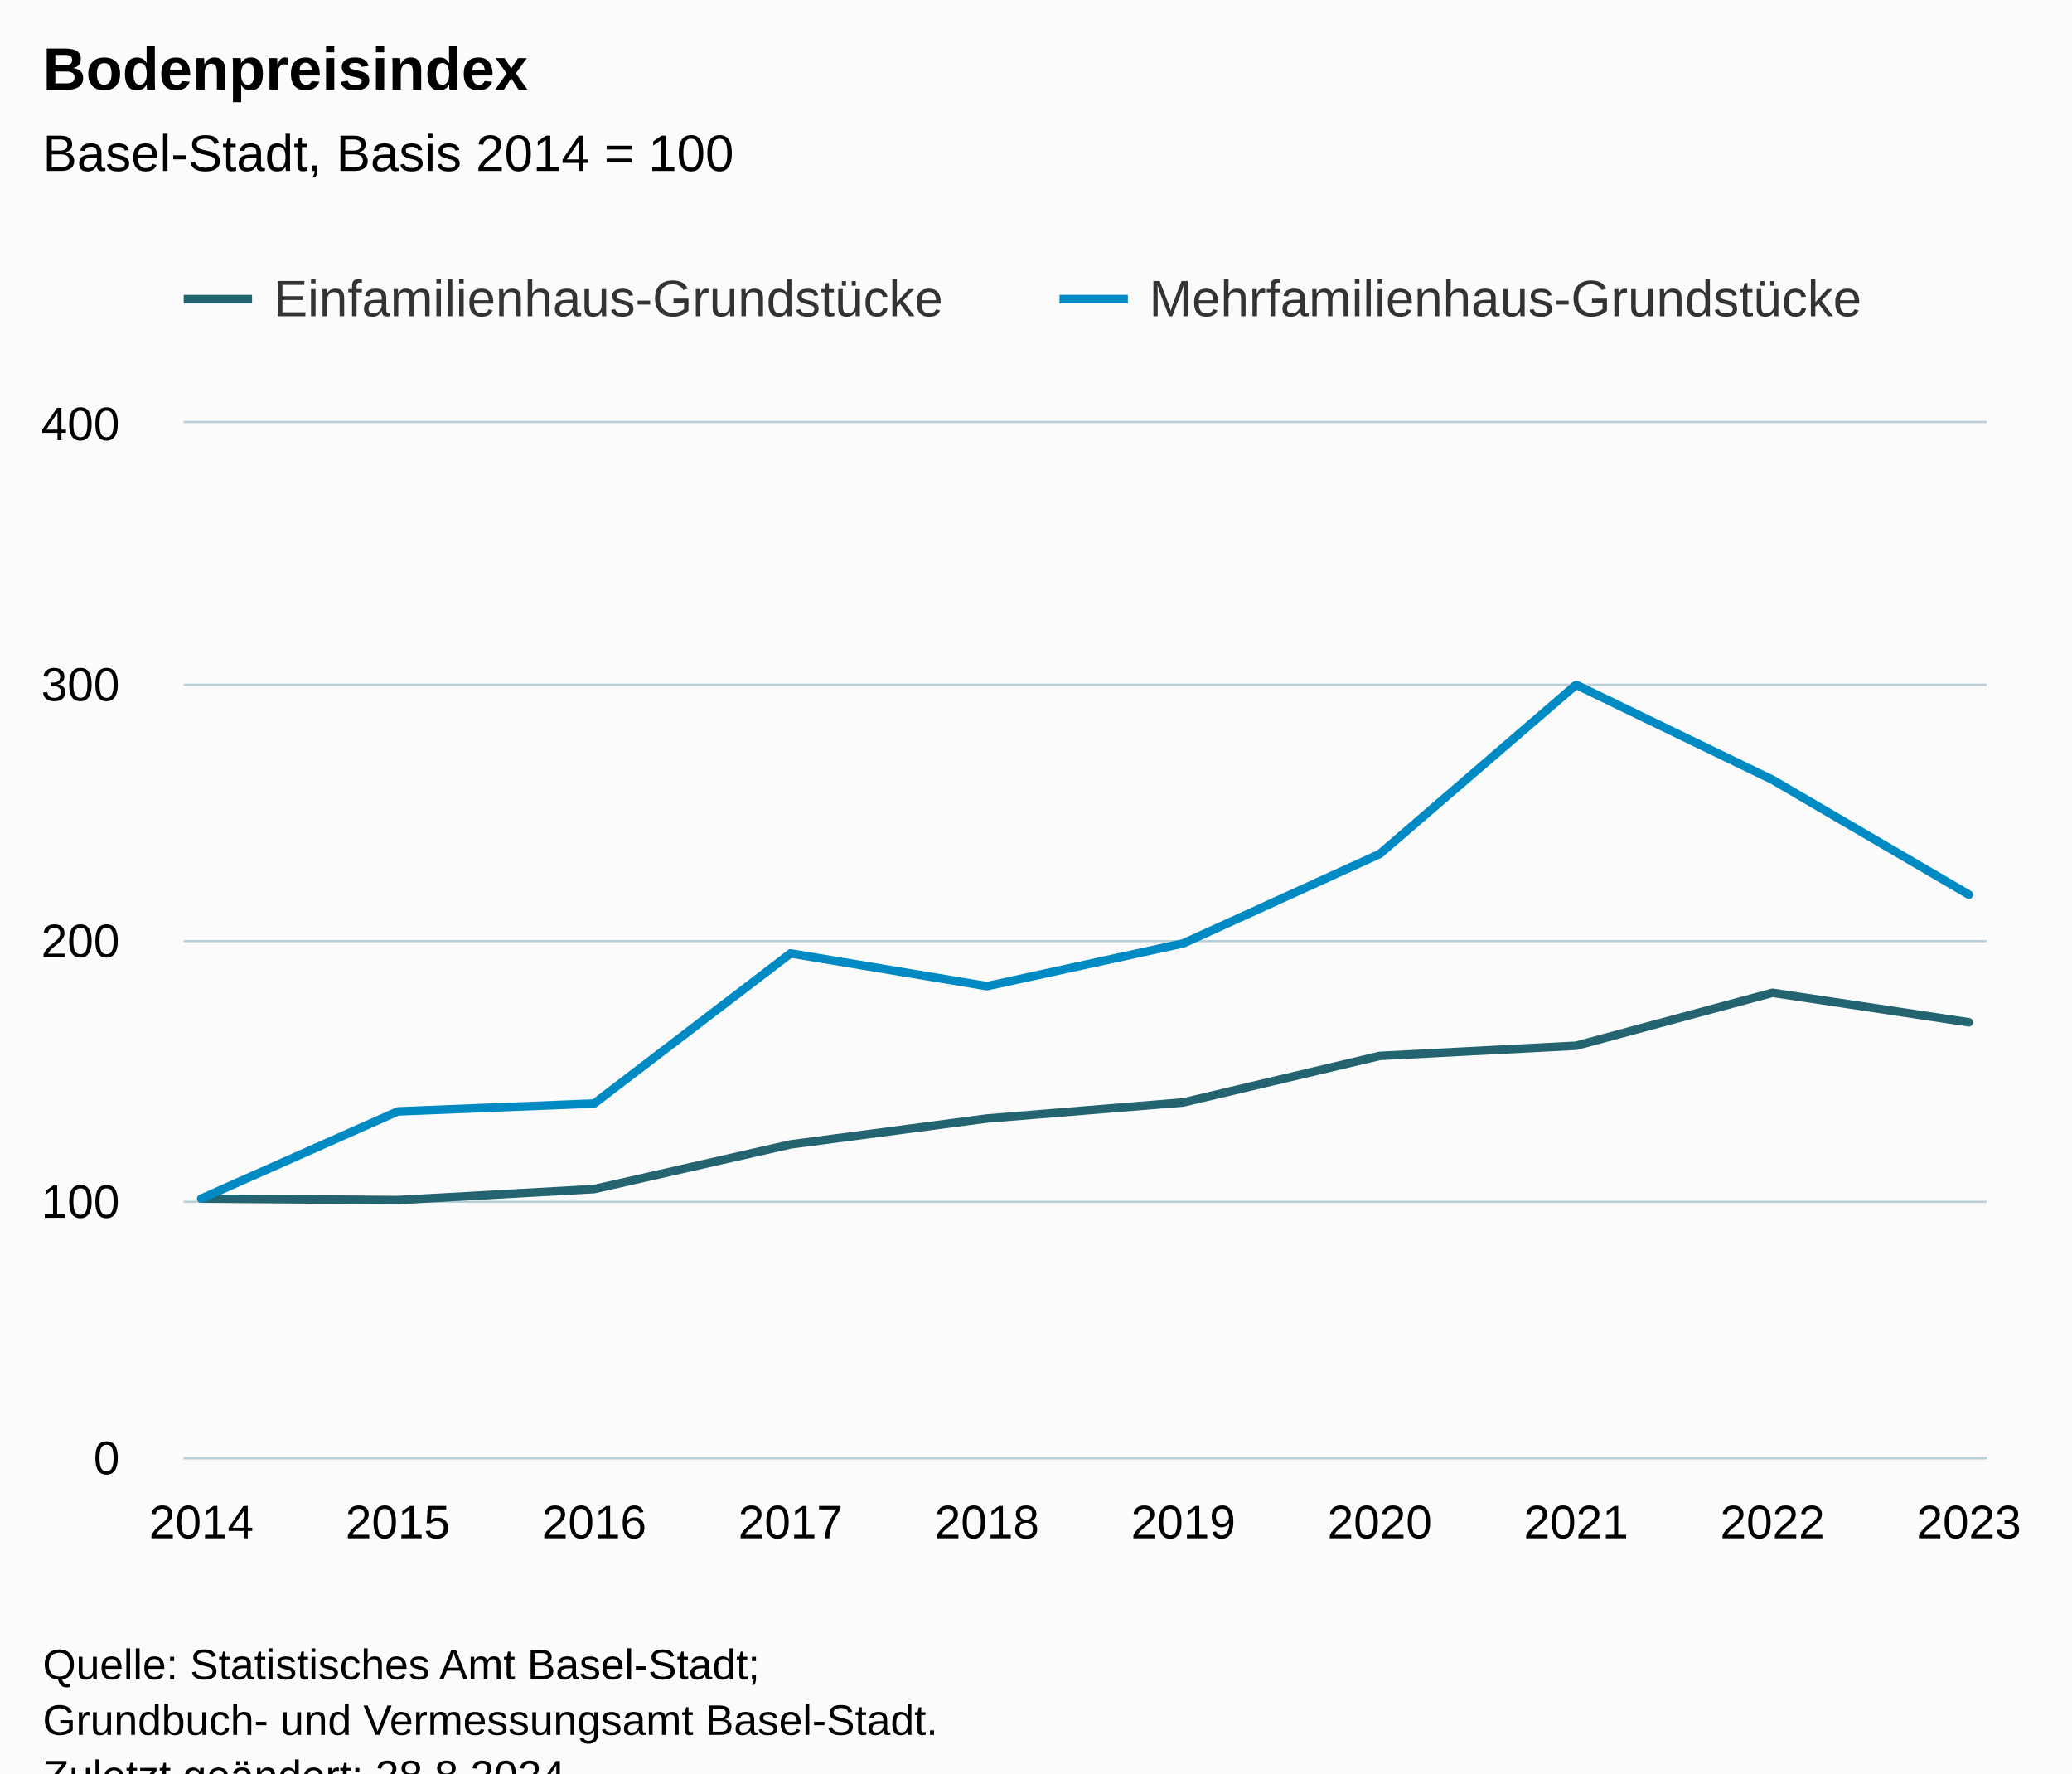
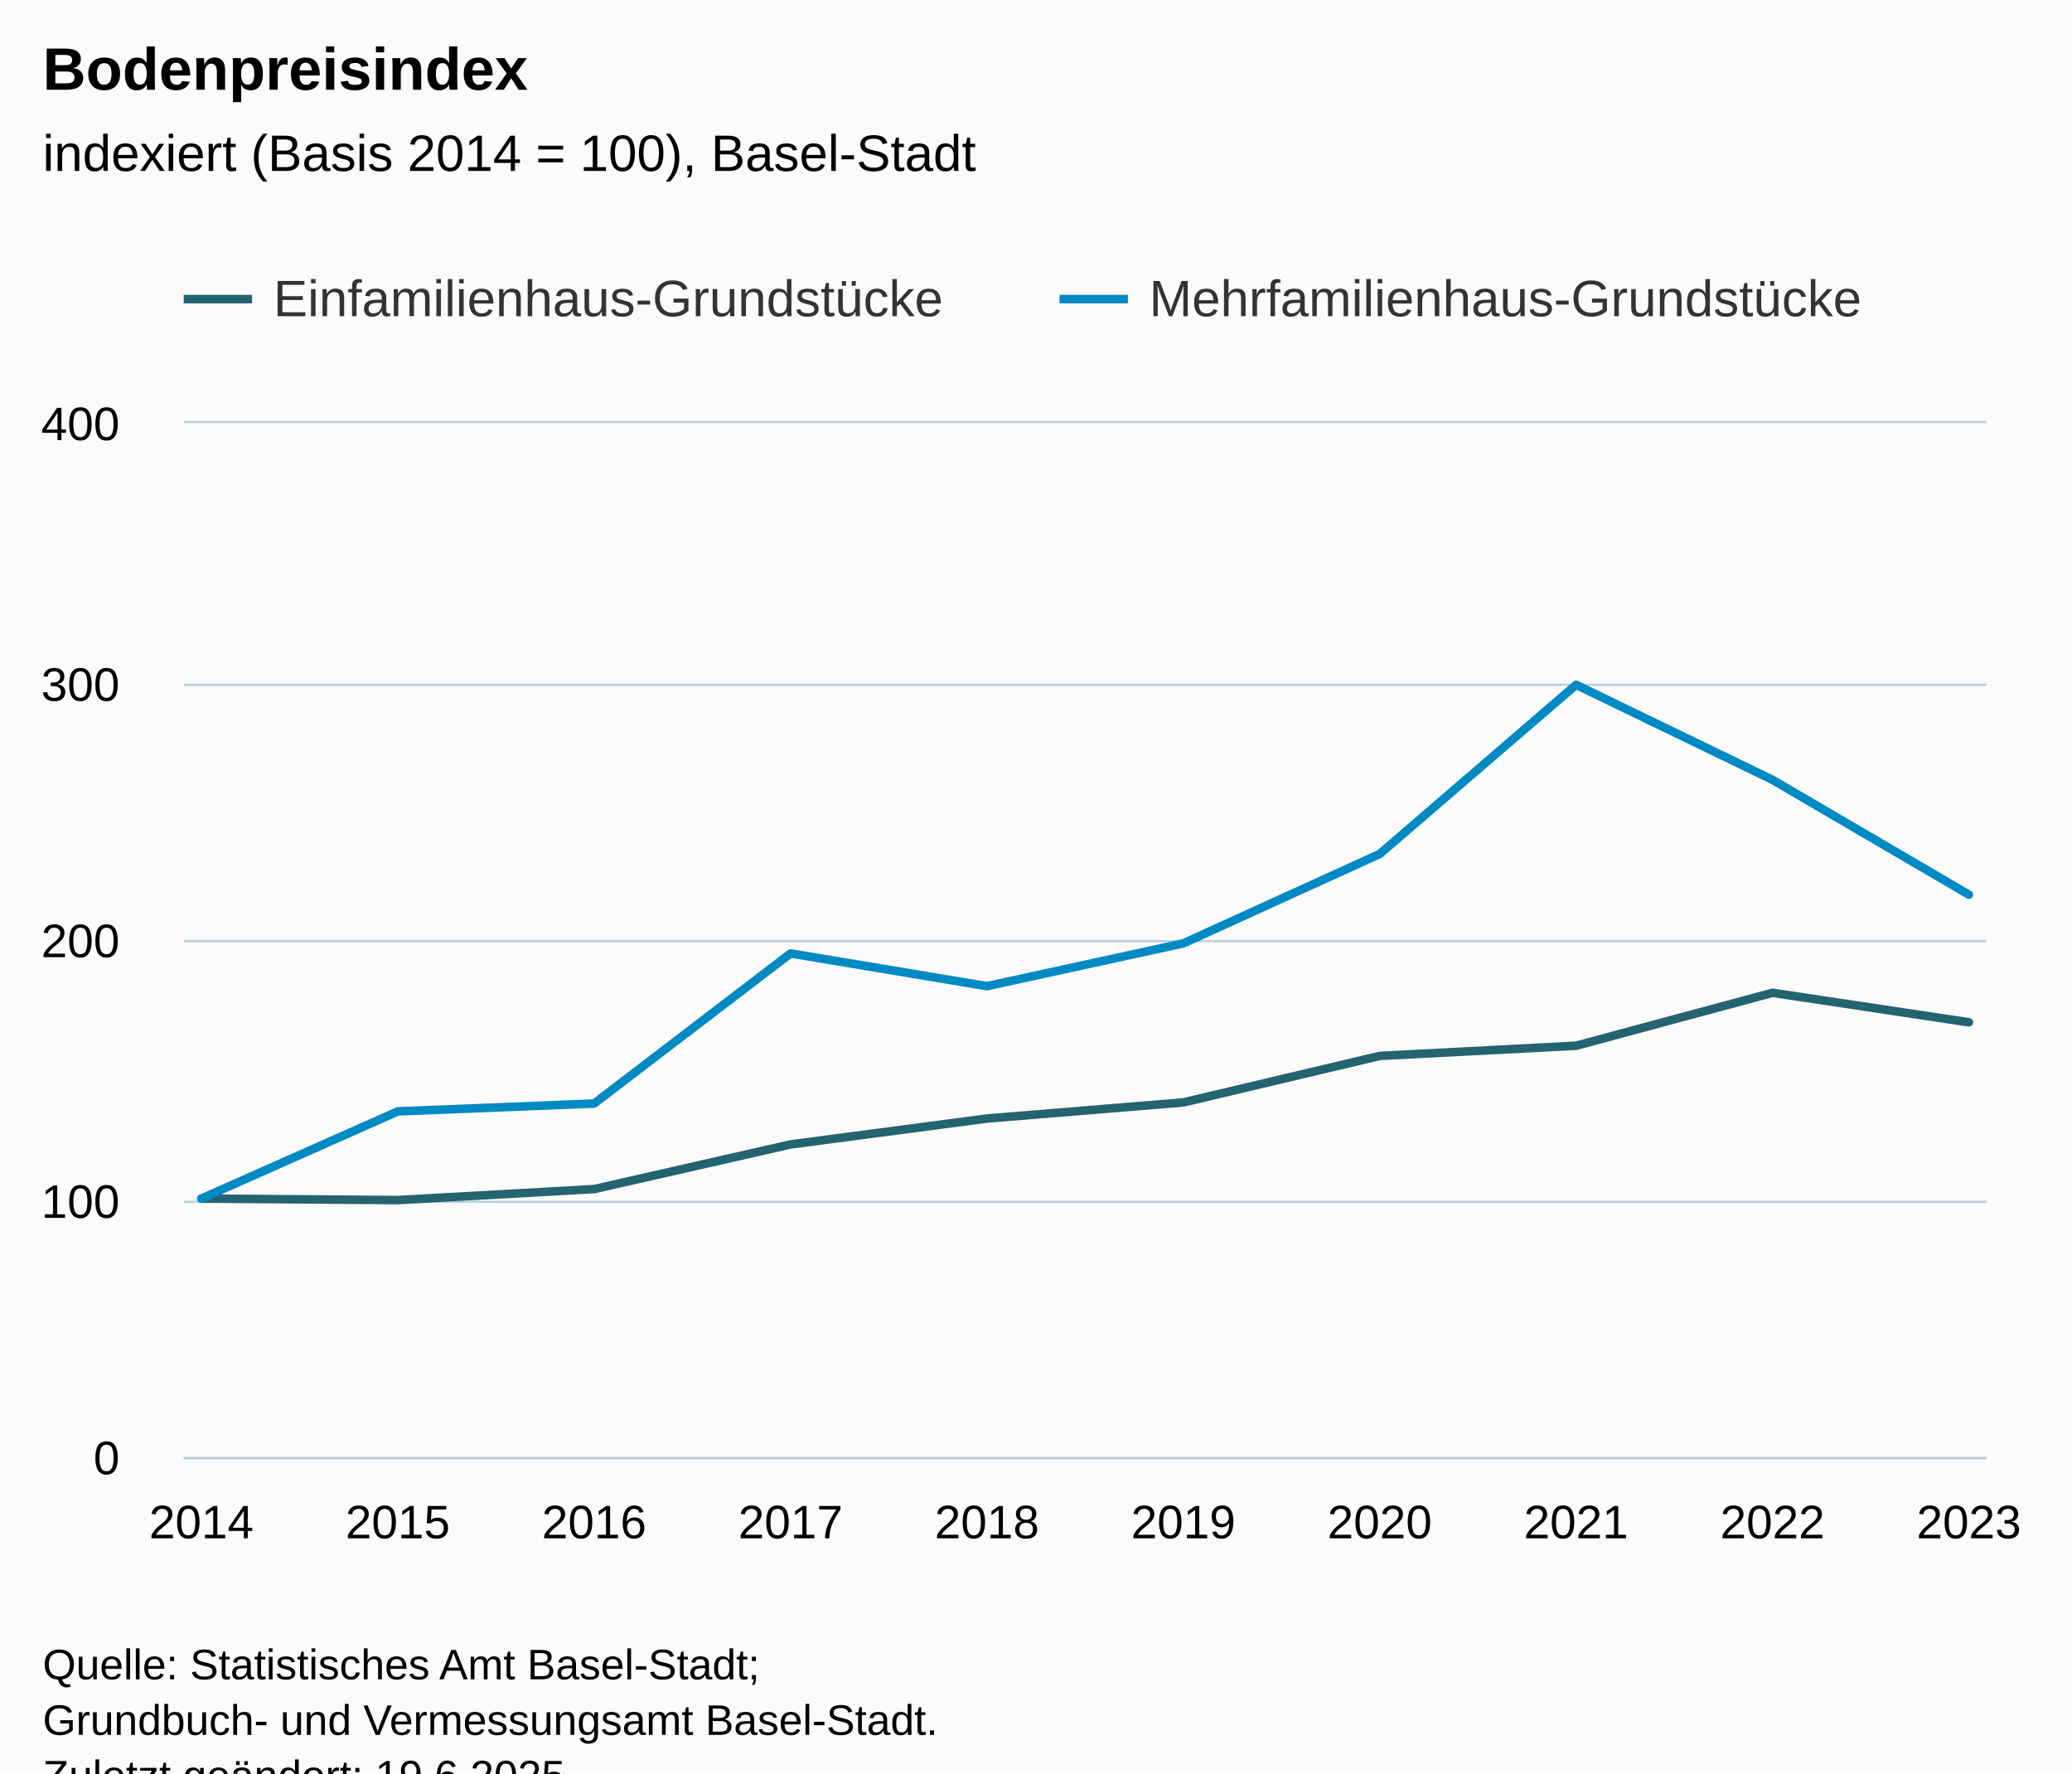
<svg xmlns="http://www.w3.org/2000/svg" version="1.1" class="highcharts-root" style="font-family:Arial;font-size:12px;" viewBox="0 0 485 415">
  <defs>
-     <clipPath id="highcharts-6ra0rx9-27-">
+     <clipPath id="highcharts-socx5ms-27-">
      <rect x="0" y="0" width="422" height="242" fill="none" />
    </clipPath>
-     <clipPath id="highcharts-6ra0rx9-38-">
+     <clipPath id="highcharts-socx5ms-38-">
      <rect x="0" y="0" width="422" height="242" fill="none" />
    </clipPath>
-     <clipPath id="highcharts-6ra0rx9-49-">
+     <clipPath id="highcharts-socx5ms-49-">
      <rect x="43" y="99" width="422" height="242" fill="none" />
    </clipPath>
  </defs>
  <rect fill="#fbfbfb" class="highcharts-background" x="0" y="0" width="485" height="428" rx="0" ry="0" />
  <rect fill="none" class="highcharts-plot-background" x="43" y="99" width="422" height="242" />
  <g class="highcharts-pane-group" data-z-index="0" />
  <g class="highcharts-grid highcharts-xaxis-grid" data-z-index="1">
    <path fill="none" data-z-index="1" class="highcharts-grid-line" d="M 46.5 99 L 46.5 341" opacity="1" />
    <path fill="none" data-z-index="1" class="highcharts-grid-line" d="M 92.5 99 L 92.5 341" opacity="1" />
    <path fill="none" data-z-index="1" class="highcharts-grid-line" d="M 138.5 99 L 138.5 341" opacity="1" />
    <path fill="none" data-z-index="1" class="highcharts-grid-line" d="M 184.5 99 L 184.5 341" opacity="1" />
    <path fill="none" data-z-index="1" class="highcharts-grid-line" d="M 230.5 99 L 230.5 341" opacity="1" />
    <path fill="none" data-z-index="1" class="highcharts-grid-line" d="M 276.5 99 L 276.5 341" opacity="1" />
    <path fill="none" data-z-index="1" class="highcharts-grid-line" d="M 322.5 99 L 322.5 341" opacity="1" />
    <path fill="none" data-z-index="1" class="highcharts-grid-line" d="M 368.5 99 L 368.5 341" opacity="1" />
    <path fill="none" data-z-index="1" class="highcharts-grid-line" d="M 414.5 99 L 414.5 341" opacity="1" />
    <path fill="none" data-z-index="1" class="highcharts-grid-line" d="M 460.5 99 L 460.5 341" opacity="1" />
  </g>
  <g class="highcharts-grid highcharts-yaxis-grid" data-z-index="1">
    <path fill="none" stroke="#B9CFD7" stroke-width="0.5" data-z-index="1" class="highcharts-grid-line" d="M 43 341.25 L 465 341.25" opacity="1" />
    <path fill="none" stroke="#B9CFD7" stroke-width="0.5" data-z-index="1" class="highcharts-grid-line" d="M 43 281.25 L 465 281.25" opacity="1" />
    <path fill="none" stroke="#B9CFD7" stroke-width="0.5" data-z-index="1" class="highcharts-grid-line" d="M 43 220.25 L 465 220.25" opacity="1" />
    <path fill="none" stroke="#B9CFD7" stroke-width="0.5" data-z-index="1" class="highcharts-grid-line" d="M 43 160.25 L 465 160.25" opacity="1" />
    <path fill="none" stroke="#B9CFD7" stroke-width="0.5" data-z-index="1" class="highcharts-grid-line" d="M 43 98.75 L 465 98.75" opacity="1" />
  </g>
  <rect fill="none" class="highcharts-plot-border" data-z-index="1" x="43" y="99" width="422" height="242" />
  <g class="highcharts-axis highcharts-xaxis" data-z-index="2">
    <path fill="none" class="highcharts-axis-line" stroke="#B9CFD7" stroke-width="0.5" data-z-index="7" d="M 43 341.25 L 465 341.25" />
  </g>
  <g class="highcharts-axis highcharts-yaxis" data-z-index="2">
    <path fill="none" class="highcharts-axis-line" data-z-index="7" d="M 43 99 L 43 341" />
  </g>
  <g class="highcharts-series-group" data-z-index="3">
-     <g class="highcharts-series highcharts-series-0 highcharts-line-series" data-z-index="2" opacity="1" transform="translate(43,99) scale(1 1)" clip-path="url(#highcharts-6ra0rx9-38-)">
+     <g class="highcharts-series highcharts-series-0 highcharts-line-series" data-z-index="2" opacity="1" transform="translate(43,99) scale(1 1)" clip-path="url(#highcharts-socx5ms-38-)">
      <path fill="none" d="M 4.137 181.5 L 50.107 181.849 L 96.076 179.274 L 142.046 168.822 L 188.015 162.763 L 233.985 158.994 L 279.954 148.112 L 325.924 145.726 L 371.893 133.339 L 417.863 140.247" class="highcharts-graph" data-z-index="1" stroke="#246370" stroke-width="2" stroke-linejoin="round" stroke-linecap="round" />
    </g>
    <g class="highcharts-markers highcharts-series-0 highcharts-line-series" data-z-index="2" opacity="1" transform="translate(43,99) scale(1 1)" clip-path="none" />
-     <g class="highcharts-series highcharts-series-1 highcharts-line-series" data-z-index="2" opacity="1" transform="translate(43,99) scale(1 1)" clip-path="url(#highcharts-6ra0rx9-38-)">
+     <g class="highcharts-series highcharts-series-1 highcharts-line-series" data-z-index="2" opacity="1" transform="translate(43,99) scale(1 1)" clip-path="url(#highcharts-socx5ms-38-)">
      <path fill="none" d="M 4.137 181.5 L 50.107 161.095 L 96.076 159.251 L 142.046 124.124 L 188.015 131.784 L 233.985 121.771 L 279.954 100.848 L 325.924 61.26 L 371.893 83.498 L 417.863 110.376" class="highcharts-graph" data-z-index="1" stroke="#008AC3" stroke-width="2" stroke-linejoin="round" stroke-linecap="round" />
    </g>
    <g class="highcharts-markers highcharts-series-1 highcharts-line-series" data-z-index="2" opacity="1" transform="translate(43,99) scale(1 1)" clip-path="none" />
  </g>
  <text x="10" text-anchor="start" class="highcharts-title" data-z-index="4" style="color:#000000;font-size:14px;font-weight:bold;fill:#000000;" y="21">
    <tspan>Bodenpreisindex</tspan>
  </text>
  <text x="10" text-anchor="start" class="highcharts-subtitle" data-z-index="4" style="color:#000000;font-size:12px;font-weight:normal;fill:#000000;" y="40">
-     <tspan>Basel-Stadt, Basis 2014 = 100</tspan>
+     <tspan>indexiert (Basis 2014 = 100), Basel-Stadt</tspan>
  </text>
  <text x="10" text-anchor="start" class="highcharts-caption" data-z-index="4" style="color:#666666;fill:#666666;" y="375" />
  <g class="highcharts-legend" data-z-index="7" transform="translate(35,56)">
    <rect fill="none" class="highcharts-legend-box" rx="0" ry="0" x="0" y="0" width="415" height="31" visibility="visible" />
    <g data-z-index="1">
      <g>
        <g class="highcharts-legend-item highcharts-line-series highcharts-color-undefined highcharts-series-0" data-z-index="1" transform="translate(8,3)">
          <path fill="none" d="M 0 11 L 16 11" class="highcharts-graph" stroke="#246370" stroke-width="2" />
          <text x="21" style="color:#333333;cursor:pointer;font-size:12px;font-weight:normal;fill:#333333;" text-anchor="start" data-z-index="2" y="15">
            <tspan>Einfamilienhaus-Grundstücke</tspan>
          </text>
        </g>
        <g class="highcharts-legend-item highcharts-line-series highcharts-color-undefined highcharts-series-1" data-z-index="1" transform="translate(213,3)">
          <path fill="none" d="M 0 11 L 16 11" class="highcharts-graph" stroke="#008AC3" stroke-width="2" />
          <text x="21" y="15" style="color:#333333;cursor:pointer;font-size:12px;font-weight:normal;fill:#333333;" text-anchor="start" data-z-index="2">
            <tspan>Mehrfamilienhaus-Grundstücke</tspan>
          </text>
        </g>
      </g>
    </g>
  </g>
  <g class="highcharts-axis-labels highcharts-xaxis-labels" data-z-index="7">
    <text x="47.137" style="color:#000000;cursor:default;font-size:11px;fill:#000000;" text-anchor="middle" transform="translate(0,0)" y="360" opacity="1">2014</text>
    <text x="93.107" style="color:#000000;cursor:default;font-size:11px;fill:#000000;" text-anchor="middle" transform="translate(0,0)" y="360" opacity="1">2015</text>
    <text x="139.076" style="color:#000000;cursor:default;font-size:11px;fill:#000000;" text-anchor="middle" transform="translate(0,0)" y="360" opacity="1">2016</text>
    <text x="185.046" style="color:#000000;cursor:default;font-size:11px;fill:#000000;" text-anchor="middle" transform="translate(0,0)" y="360" opacity="1">2017</text>
    <text x="231.015" style="color:#000000;cursor:default;font-size:11px;fill:#000000;" text-anchor="middle" transform="translate(0,0)" y="360" opacity="1">2018</text>
    <text x="276.985" style="color:#000000;cursor:default;font-size:11px;fill:#000000;" text-anchor="middle" transform="translate(0,0)" y="360" opacity="1">2019</text>
    <text x="322.954" style="color:#000000;cursor:default;font-size:11px;fill:#000000;" text-anchor="middle" transform="translate(0,0)" y="360" opacity="1">2020</text>
    <text x="368.924" style="color:#000000;cursor:default;font-size:11px;fill:#000000;" text-anchor="middle" transform="translate(0,0)" y="360" opacity="1">2021</text>
    <text x="414.893" style="color:#000000;cursor:default;font-size:11px;fill:#000000;" text-anchor="middle" transform="translate(0,0)" y="360" opacity="1">2022</text>
    <text x="460.863" style="color:#000000;cursor:default;font-size:11px;fill:#000000;" text-anchor="middle" transform="translate(0,0)" y="360" opacity="1">2023</text>
  </g>
  <g class="highcharts-axis-labels highcharts-yaxis-labels" data-z-index="7">
    <text x="28" style="color:#000000;cursor:default;font-size:11px;fill:#000000;" text-anchor="end" transform="translate(0,0)" y="345" opacity="1">0</text>
    <text x="28" style="color:#000000;cursor:default;font-size:11px;fill:#000000;" text-anchor="end" transform="translate(0,0)" y="285" opacity="1">100</text>
    <text x="28" style="color:#000000;cursor:default;font-size:11px;fill:#000000;" text-anchor="end" transform="translate(0,0)" y="224" opacity="1">200</text>
    <text x="28" style="color:#000000;cursor:default;font-size:11px;fill:#000000;" text-anchor="end" transform="translate(0,0)" y="164" opacity="1">300</text>
    <text x="28" style="color:#000000;cursor:default;font-size:11px;fill:#000000;" text-anchor="end" transform="translate(0,0)" y="103" opacity="1">400</text>
  </g>
  <text x="10" class="highcharts-credits" text-anchor="start" data-z-index="8" style="cursor:default;color:#000000;font-size:10px;fill:#000000;" y="393">
    <tspan>Quelle: Statistisches Amt Basel-Stadt;</tspan>
    <tspan x="10" dy="13">Grundbuch- und Vermessungsamt Basel-Stadt.</tspan>
-     <tspan x="10" dy="13">Zuletzt geändert: 28.8.2024</tspan>
+     <tspan x="10" dy="13">Zuletzt geändert: 19.6.2025</tspan>
  </text>
-   <g class="highcharts-control-points" data-z-index="99" clip-path="url(#highcharts-6ra0rx9-49-)" />
+   <g class="highcharts-control-points" data-z-index="99" clip-path="url(#highcharts-socx5ms-49-)" />
</svg>
